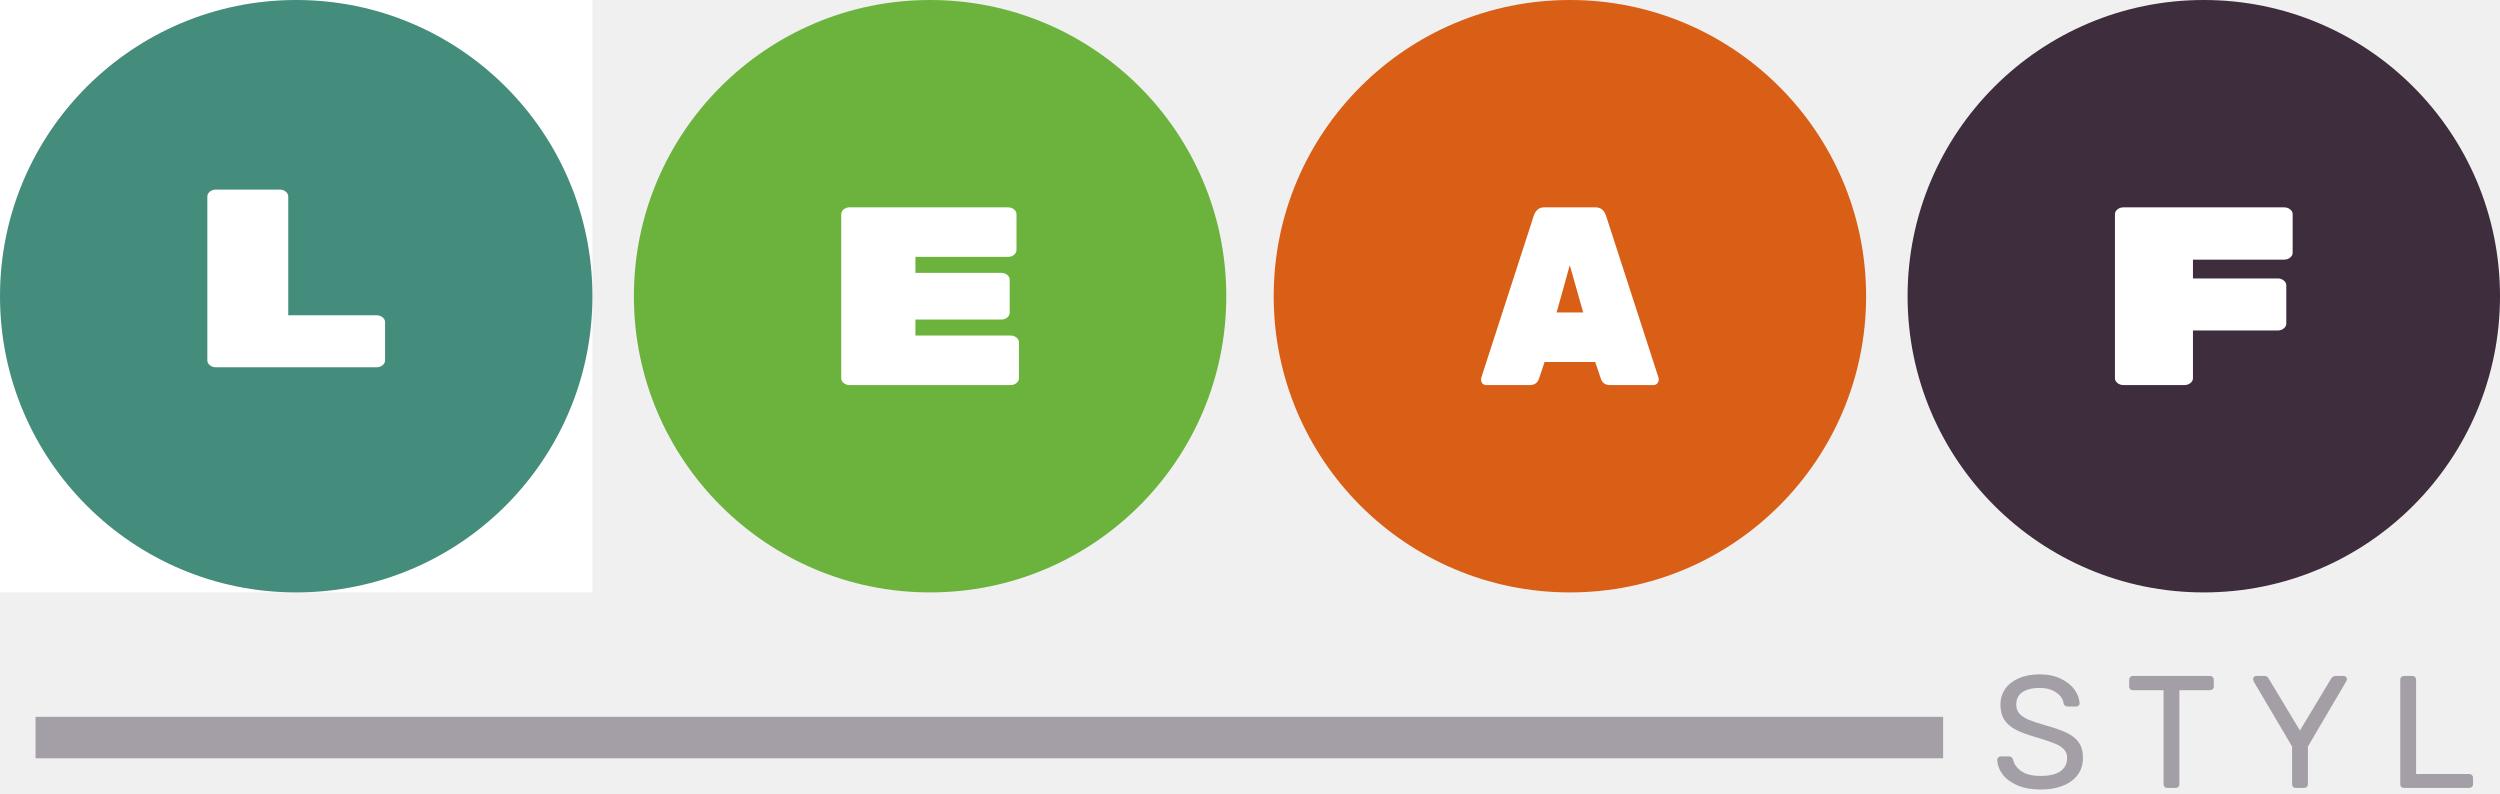
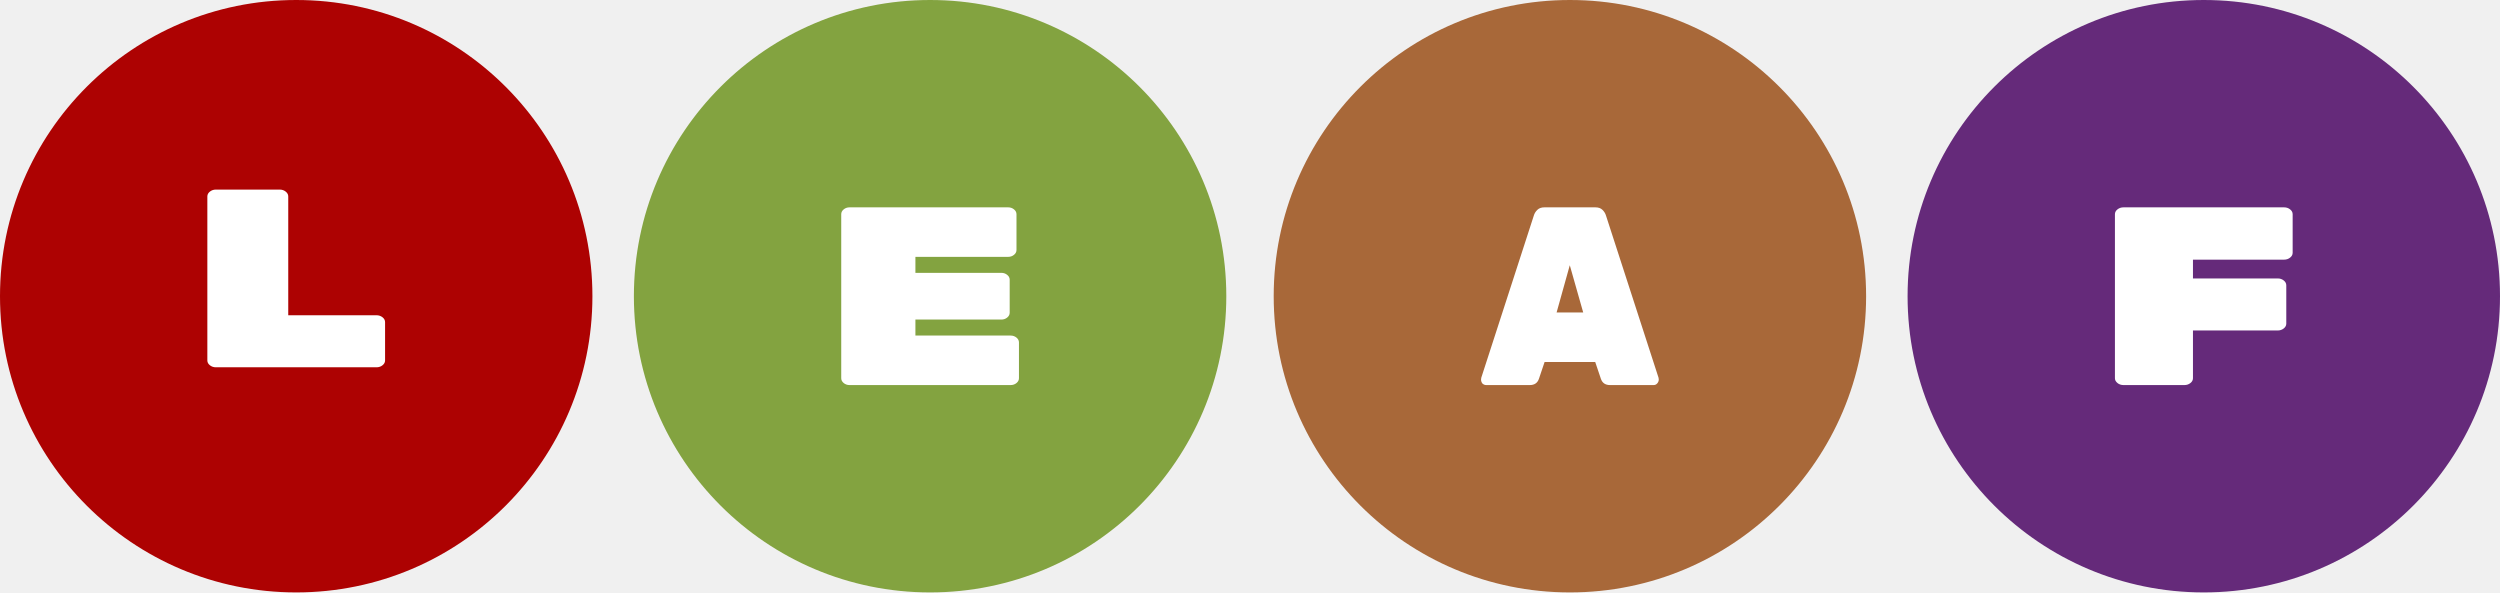
- <svg xmlns="http://www.w3.org/2000/svg" xmlns:xlink="http://www.w3.org/1999/xlink" width="422" height="134" viewBox="0 0 422 134" version="1.1">
-   <g id="Canvas" transform="translate(4476 9156)">
+ <svg xmlns="http://www.w3.org/2000/svg" xmlns:xlink="http://www.w3.org/1999/xlink" width="422" height="100" viewBox="0 0 422 100" version="1.1">
+   <g id="Canvas" transform="translate(3973 9150)">
    <g id="logo">
      <g id="Group 3.22">
        <g id="Ellipse">
-           <use xlink:href="#path0_fill" transform="translate(-4154 -9156)" fill="#3E2D3D" />
+           <use xlink:href="#path0_fill" transform="translate(-3651 -9150)" fill="#652A7A" />
        </g>
        <g id="F">
-           <use xlink:href="#path1_fill" transform="translate(-4119 -9121)" fill="#FFFFFF" />
+           <use xlink:href="#path1_fill" transform="translate(-3616 -9115)" fill="#FFFFFF" />
        </g>
      </g>
      <g id="Group 3.23">
        <g id="Ellipse">
-           <use xlink:href="#path0_fill" transform="translate(-4261 -9156)" fill="#D95E16" />
+           <use xlink:href="#path0_fill" transform="translate(-3758 -9150)" fill="#A86839" />
        </g>
        <g id="A">
-           <use xlink:href="#path2_fill" transform="translate(-4226 -9121)" fill="#FFFFFF" />
+           <use xlink:href="#path2_fill" transform="translate(-3723 -9115)" fill="#FFFFFF" />
        </g>
      </g>
      <g id="Group 3.24">
        <g id="Ellipse">
-           <use xlink:href="#path0_fill" transform="translate(-4369 -9156)" fill="#6CB33E" />
+           <use xlink:href="#path0_fill" transform="translate(-3866 -9150)" fill="#83A340" />
        </g>
        <g id="E">
-           <use xlink:href="#path3_fill" transform="translate(-4334 -9121)" fill="#FFFFFF" />
+           <use xlink:href="#path3_fill" transform="translate(-3831 -9115)" fill="#FFFFFF" />
        </g>
      </g>
      <g id="Group 2.8">
-         <path d="M -4476 -9156L -4376 -9156L -4376 -9056L -4476 -9056L -4476 -9156Z" fill="#FFFFFF" />
        <g id="Ellipse">
-           <use xlink:href="#path0_fill" transform="translate(-4476 -9156)" fill="#448C7C" />
+           <use xlink:href="#path0_fill" transform="translate(-3973 -9150)" fill="#AD0202" />
        </g>
        <g id="L">
-           <use xlink:href="#path4_fill" transform="translate(-4441 -9124)" fill="#FFFFFF" />
+           <use xlink:href="#path4_fill" transform="translate(-3938 -9118)" fill="#FFFFFF" />
        </g>
-       </g>
-       <g id="Rectangle 2">
-         <use xlink:href="#path5_fill" transform="translate(-4470 -9035)" fill="#A49FA6" />
-       </g>
-       <g id="S T Y L">
-         <use xlink:href="#path6_fill" transform="translate(-4140 -9048)" fill="#A49FA6" />
      </g>
    </g>
  </g>
  <defs>
    <path id="path0_fill" d="M 100 50C 100 77.614 77.614 100 50 100C 22.386 100 0 77.614 0 50C 0 22.386 22.386 0 50 0C 77.614 0 100 22.386 100 50Z" />
    <path id="path1_fill" d="M 1.452 30C 1.057 30 0.717 29.886 0.43 29.657C 0.143 29.429 0 29.157 0 28.843L 0 1.157C 0 0.843 0.143 0.571 0.43 0.343C 0.717 0.114 1.057 0 1.452 0L 28.548 0C 28.943 0 29.283 0.114 29.57 0.343C 29.857 0.571 30 0.843 30 1.157L 30 7.671C 30 7.986 29.857 8.257 29.57 8.486C 29.283 8.714 28.943 8.829 28.548 8.829L 13.172 8.829L 13.172 12L 27.473 12C 27.867 12 28.208 12.114 28.495 12.343C 28.781 12.571 28.925 12.843 28.925 13.157L 28.925 19.629C 28.925 19.943 28.781 20.214 28.495 20.443C 28.208 20.671 27.867 20.786 27.473 20.786L 13.172 20.786L 13.172 28.843C 13.172 29.157 13.029 29.429 12.742 29.657C 12.455 29.886 12.115 30 11.72 30L 1.452 30Z" />
    <path id="path2_fill" d="M 0.874 30C 0.636 30 0.424 29.914 0.238 29.743C 0.079 29.543 0 29.314 0 29.057C 0 28.943 0.013 28.843 0.04 28.757L 8.901 1.414C 9.007 1.043 9.205 0.714 9.497 0.429C 9.788 0.143 10.185 0 10.689 0L 19.311 0C 19.815 0 20.212 0.143 20.503 0.429C 20.795 0.714 20.993 1.043 21.099 1.414L 29.96 28.757C 29.987 28.843 30 28.943 30 29.057C 30 29.314 29.907 29.543 29.722 29.743C 29.563 29.914 29.364 30 29.126 30L 21.775 30C 20.98 30 20.464 29.643 20.225 28.929L 19.271 26.1L 10.729 26.1L 9.775 28.929C 9.536 29.643 9.02 30 8.225 30L 0.874 30ZM 17.245 17.743L 14.98 9.771L 12.755 17.743L 17.245 17.743Z" />
    <path id="path3_fill" d="M 1.409 30C 1.026 30 0.696 29.886 0.417 29.657C 0.139 29.429 0 29.157 0 28.843L 0 1.157C 0 0.843 0.139 0.571 0.417 0.343C 0.696 0.114 1.026 0 1.409 0L 28.174 0C 28.556 0 28.887 0.114 29.165 0.343C 29.444 0.571 29.583 0.843 29.583 1.157L 29.583 7.2C 29.583 7.514 29.444 7.786 29.165 8.014C 28.887 8.243 28.556 8.357 28.174 8.357L 12.522 8.357L 12.522 11.057L 27.026 11.057C 27.409 11.057 27.739 11.171 28.017 11.4C 28.296 11.629 28.435 11.9 28.435 12.214L 28.435 17.786C 28.435 18.1 28.296 18.371 28.017 18.6C 27.739 18.829 27.409 18.943 27.026 18.943L 12.522 18.943L 12.522 21.643L 28.591 21.643C 28.974 21.643 29.304 21.757 29.583 21.986C 29.861 22.214 30 22.486 30 22.8L 30 28.843C 30 29.157 29.861 29.429 29.583 29.657C 29.304 29.886 28.974 30 28.591 30L 1.409 30Z" />
    <path id="path4_fill" d="M 1.452 30C 1.057 30 0.717 29.886 0.43 29.657C 0.143 29.429 0 29.157 0 28.843L 0 1.157C 0 0.843 0.143 0.571 0.43 0.343C 0.717 0.114 1.057 0 1.452 0L 12.204 0C 12.599 0 12.939 0.114 13.226 0.343C 13.512 0.571 13.656 0.843 13.656 1.157L 13.656 21.214L 28.548 21.214C 28.943 21.214 29.283 21.329 29.57 21.557C 29.857 21.786 30 22.057 30 22.371L 30 28.843C 30 29.157 29.857 29.429 29.57 29.657C 29.283 29.886 28.943 30 28.548 30L 1.452 30Z" />
-     <path id="path5_fill" d="M 0 0L 322 0L 322 7L 0 7L 0 0Z" />
-     <path id="path6_fill" d="M 8.424 25.27C 6.93 25.27 5.634 25.036 4.536 24.568C 3.456 24.1 2.628 23.488 2.052 22.732C 1.476 21.958 1.17 21.13 1.134 20.248C 1.134 20.104 1.188 19.978 1.296 19.87C 1.422 19.744 1.566 19.681 1.728 19.681L 3.105 19.681C 3.447 19.681 3.681 19.861 3.807 20.221C 3.969 20.977 4.428 21.625 5.184 22.165C 5.958 22.705 7.038 22.975 8.424 22.975C 9.918 22.975 11.043 22.714 11.799 22.192C 12.555 21.652 12.933 20.905 12.933 19.951C 12.933 19.339 12.744 18.844 12.366 18.466C 12.006 18.088 11.466 17.755 10.746 17.467C 10.026 17.179 8.946 16.819 7.506 16.387C 6.102 15.991 4.986 15.568 4.158 15.118C 3.33 14.668 2.709 14.11 2.295 13.444C 1.881 12.778 1.674 11.941 1.674 10.933C 1.674 9.961 1.935 9.088 2.457 8.314C 2.997 7.54 3.762 6.937 4.752 6.505C 5.742 6.055 6.921 5.83 8.289 5.83C 9.693 5.83 10.899 6.082 11.907 6.586C 12.915 7.072 13.68 7.693 14.202 8.449C 14.724 9.205 15.003 9.961 15.039 10.717C 15.039 10.861 14.985 10.987 14.877 11.095C 14.787 11.203 14.652 11.257 14.472 11.257L 13.041 11.257C 12.663 11.257 12.429 11.086 12.339 10.744C 12.231 9.988 11.808 9.367 11.07 8.881C 10.332 8.377 9.405 8.125 8.289 8.125C 7.065 8.125 6.102 8.359 5.4 8.827C 4.698 9.295 4.347 9.988 4.347 10.906C 4.347 11.518 4.509 12.022 4.833 12.418C 5.175 12.814 5.688 13.165 6.372 13.471C 7.056 13.759 8.055 14.092 9.369 14.47C 10.899 14.884 12.105 15.316 12.987 15.766C 13.869 16.198 14.526 16.747 14.958 17.413C 15.39 18.061 15.606 18.889 15.606 19.897C 15.606 21.571 14.958 22.885 13.662 23.839C 12.366 24.793 10.62 25.27 8.424 25.27ZM 29.829 25C 29.649 25 29.497 24.946 29.37 24.838C 29.262 24.712 29.209 24.559 29.209 24.379L 29.209 8.503L 24.024 8.503C 23.845 8.503 23.692 8.449 23.566 8.341C 23.457 8.215 23.404 8.062 23.404 7.882L 23.404 6.748C 23.404 6.568 23.457 6.415 23.566 6.289C 23.692 6.163 23.845 6.1 24.024 6.1L 37.038 6.1C 37.236 6.1 37.389 6.163 37.498 6.289C 37.623 6.397 37.687 6.55 37.687 6.748L 37.687 7.882C 37.687 8.062 37.623 8.215 37.498 8.341C 37.371 8.449 37.218 8.503 37.038 8.503L 31.881 8.503L 31.881 24.379C 31.881 24.559 31.819 24.712 31.692 24.838C 31.567 24.946 31.413 25 31.233 25L 29.829 25ZM 51.525 25C 51.345 25 51.192 24.946 51.066 24.838C 50.958 24.712 50.904 24.559 50.904 24.379L 50.904 18.007L 44.397 6.991C 44.397 6.955 44.388 6.901 44.37 6.829C 44.334 6.757 44.316 6.694 44.316 6.64C 44.316 6.496 44.37 6.37 44.478 6.262C 44.586 6.154 44.712 6.1 44.856 6.1L 46.26 6.1C 46.566 6.1 46.8 6.253 46.962 6.559L 52.227 15.307L 57.492 6.559C 57.69 6.253 57.933 6.1 58.221 6.1L 59.598 6.1C 59.76 6.1 59.895 6.154 60.003 6.262C 60.111 6.37 60.165 6.496 60.165 6.64C 60.165 6.73 60.129 6.847 60.057 6.991L 53.577 18.007L 53.577 24.379C 53.577 24.559 53.514 24.712 53.388 24.838C 53.262 24.946 53.109 25 52.929 25L 51.525 25ZM 69.784 25C 69.605 25 69.451 24.946 69.326 24.838C 69.218 24.712 69.163 24.559 69.163 24.379L 69.163 6.721C 69.163 6.541 69.218 6.397 69.326 6.289C 69.451 6.163 69.605 6.1 69.784 6.1L 71.216 6.1C 71.395 6.1 71.54 6.163 71.647 6.289C 71.773 6.397 71.837 6.541 71.837 6.721L 71.837 22.651L 80.8 22.651C 80.999 22.651 81.151 22.714 81.26 22.84C 81.385 22.948 81.448 23.101 81.448 23.299L 81.448 24.379C 81.448 24.559 81.385 24.712 81.26 24.838C 81.133 24.946 80.981 25 80.8 25L 69.784 25Z" />
  </defs>
</svg>
